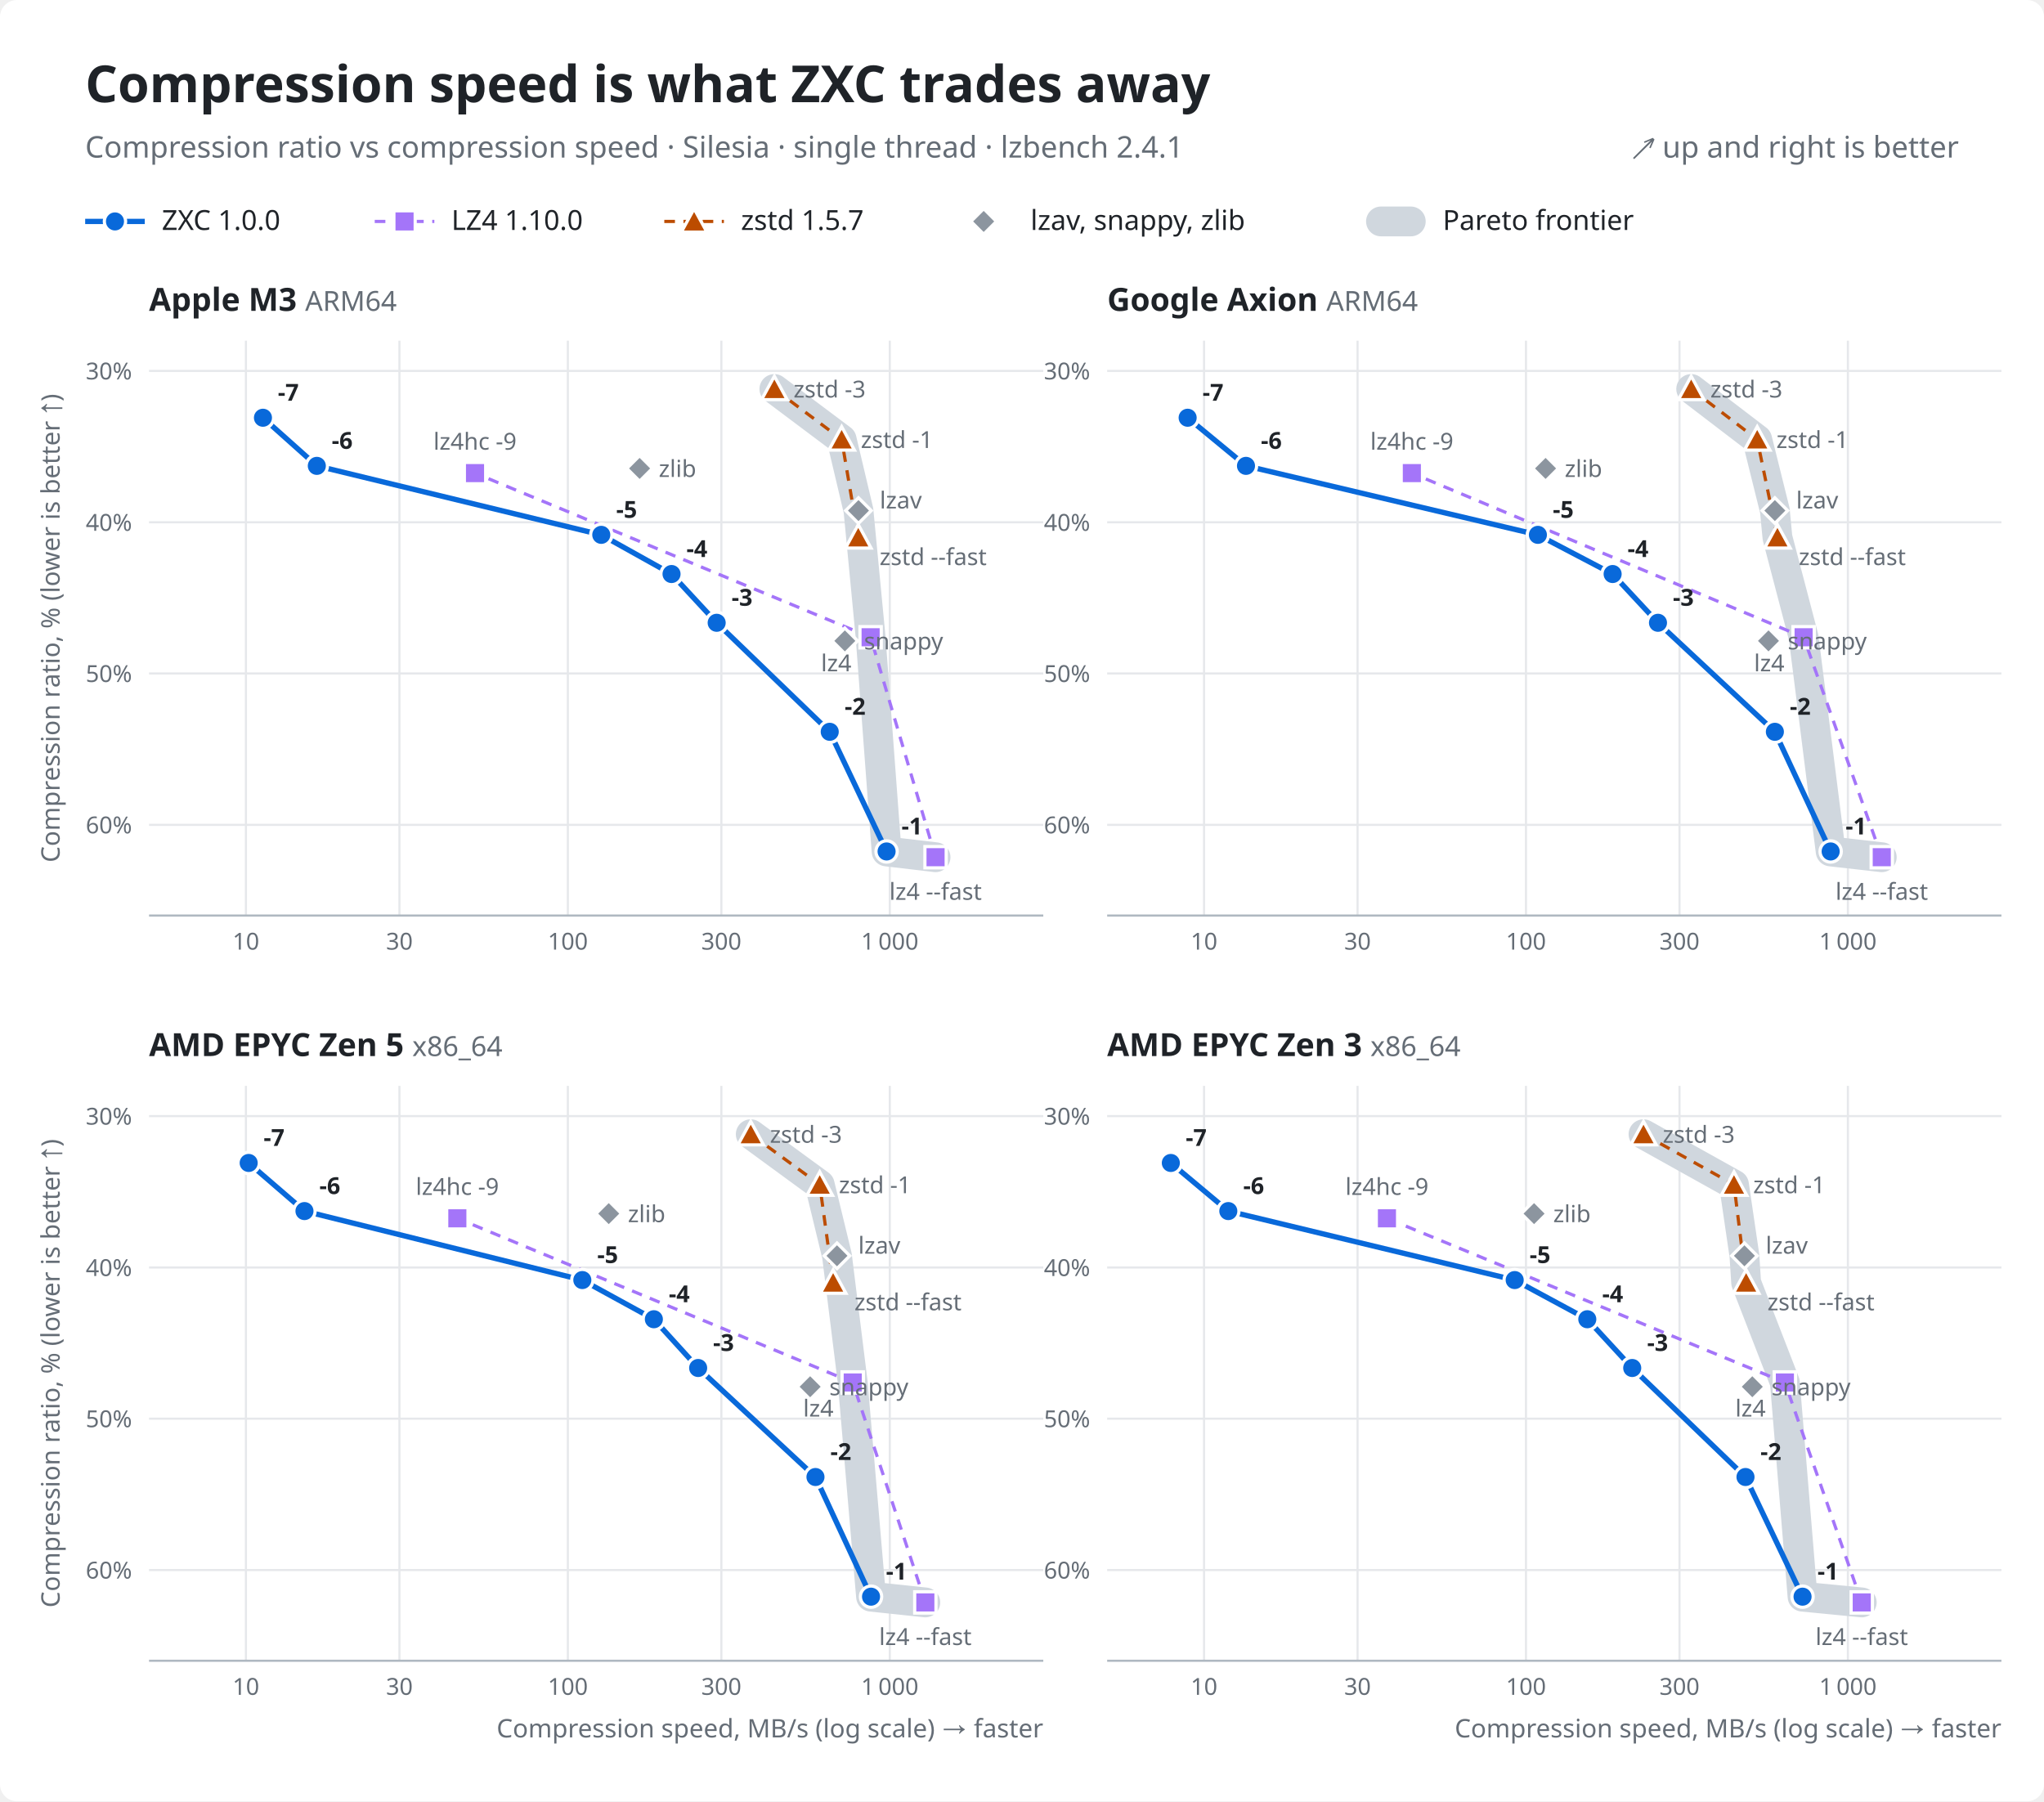
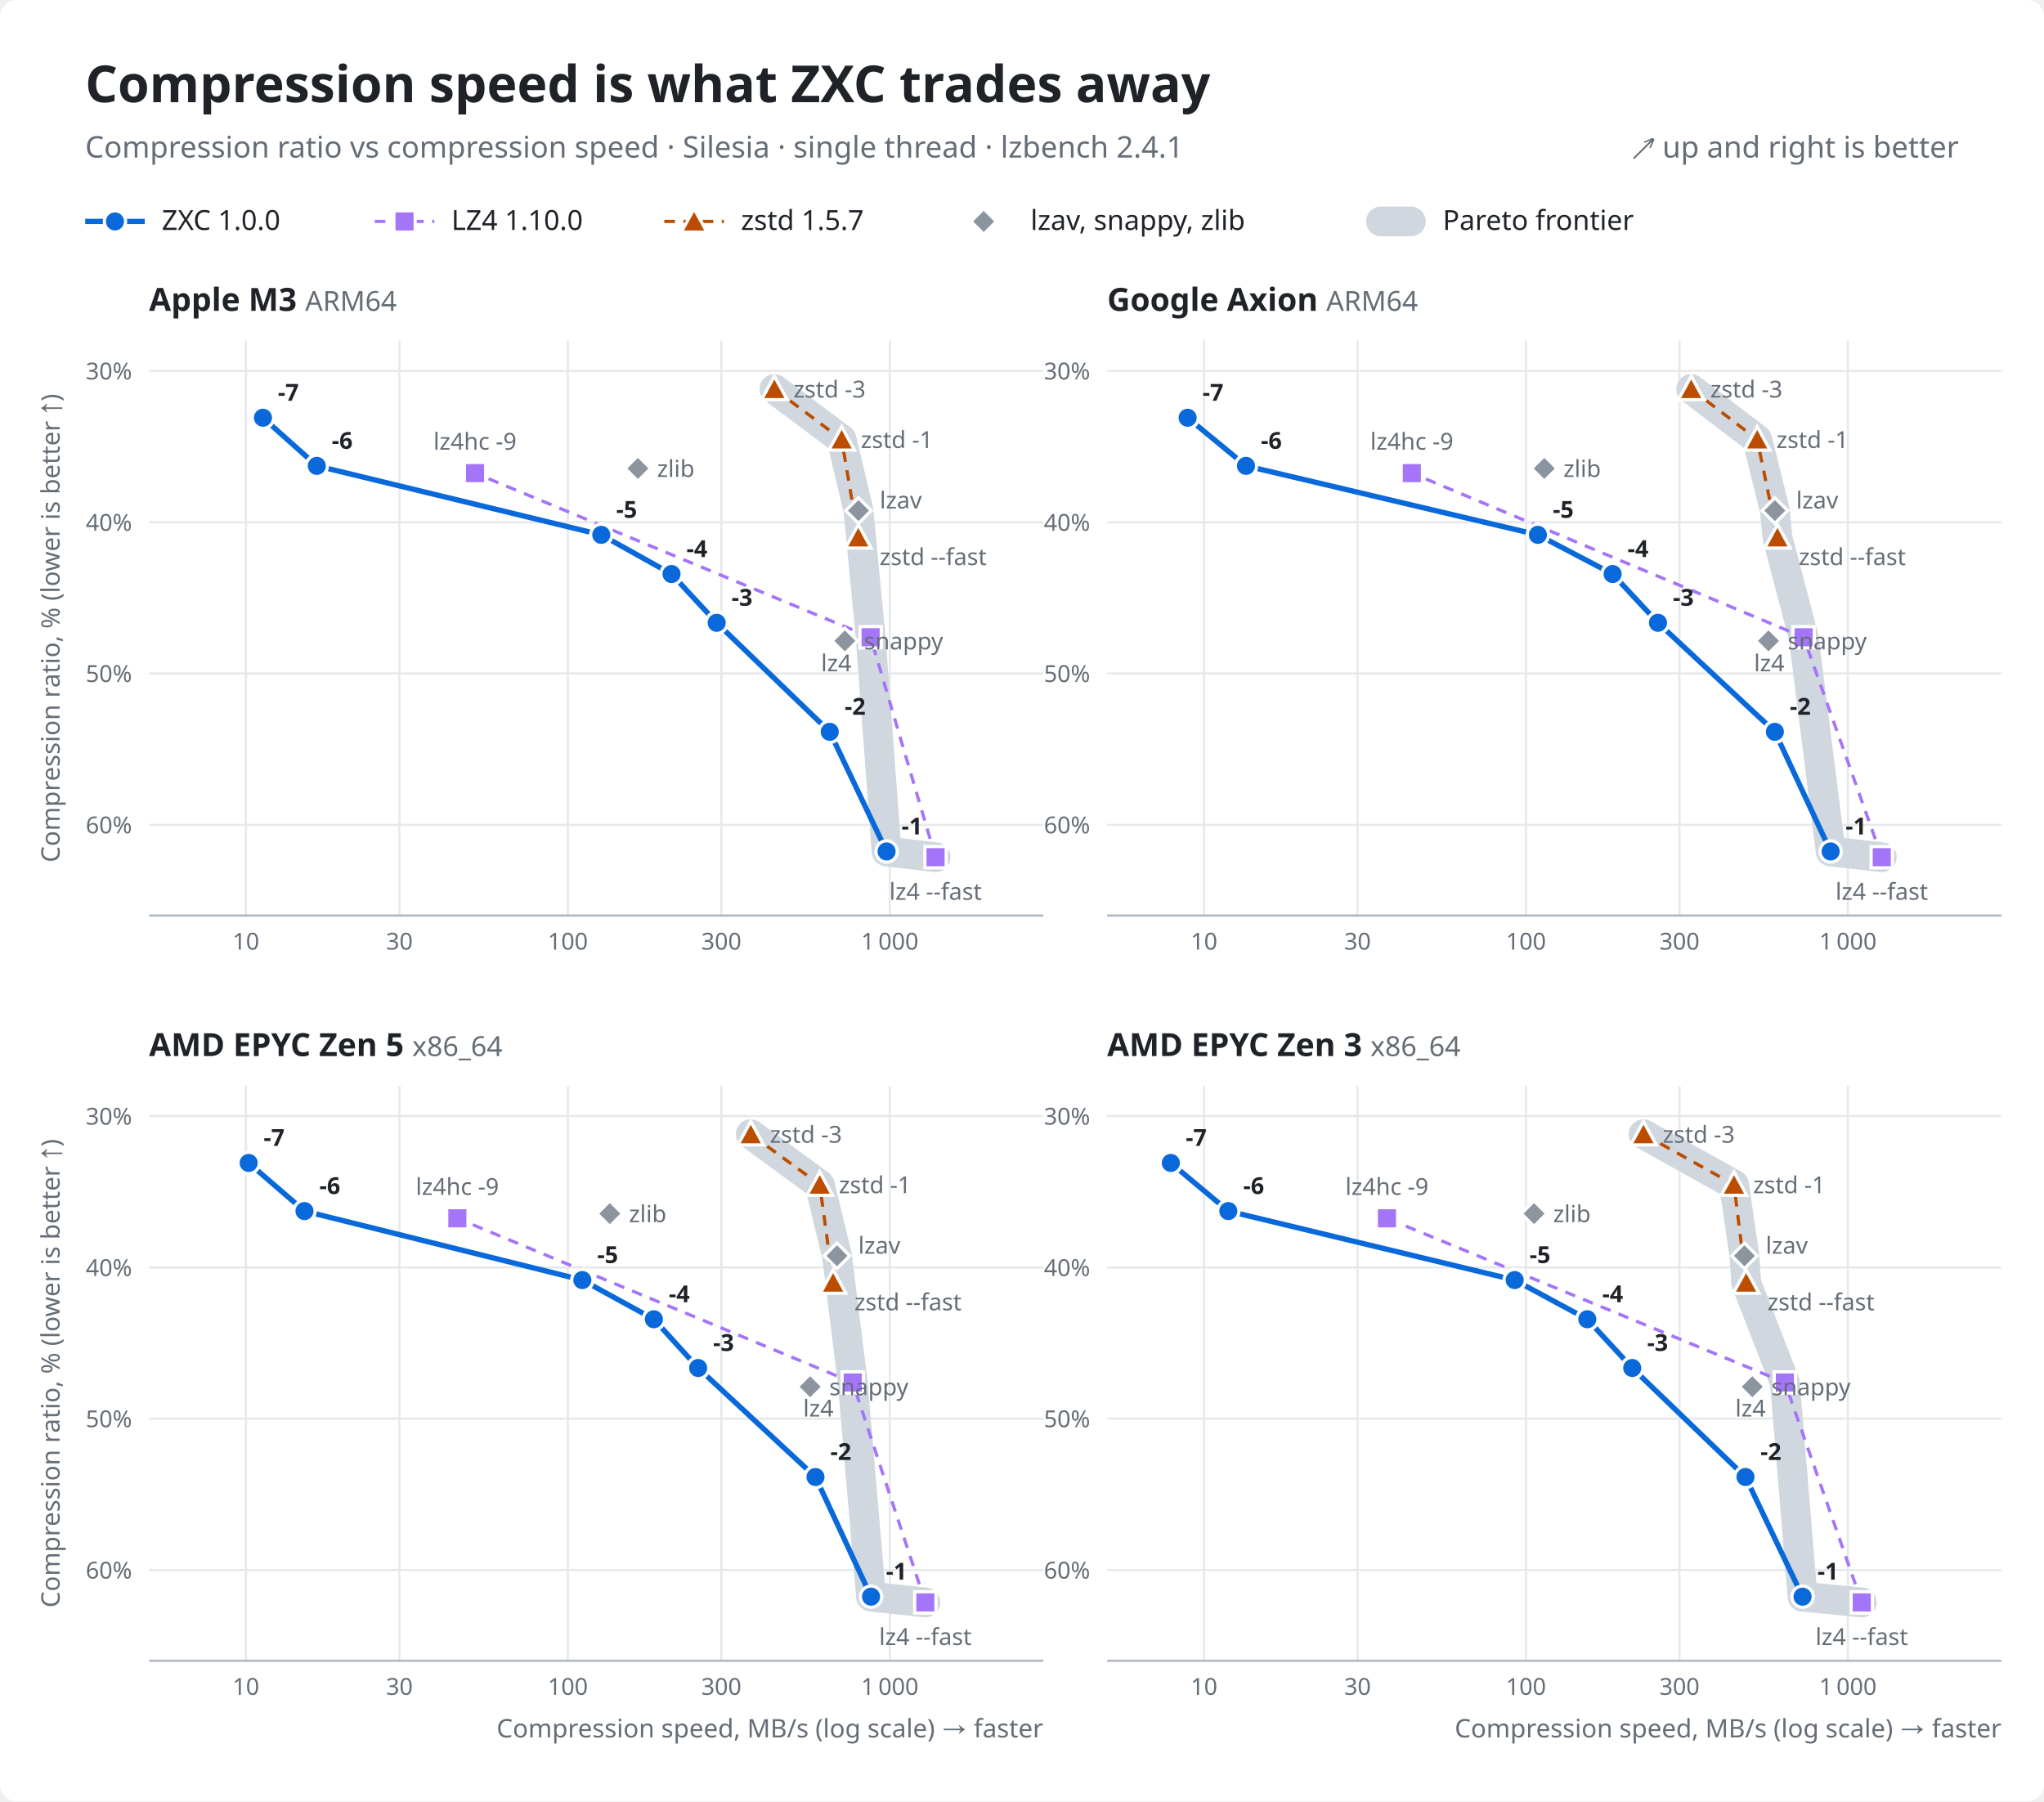
<svg xmlns="http://www.w3.org/2000/svg" viewBox="0 0 960 846" width="960" height="846" role="img" aria-label="Compression speed versus compression ratio for ZXC, LZ4, zstd, lzav, snappy and zlib on four CPUs, with the Pareto frontier">
  <style>text{font-family:-apple-system,BlinkMacSystemFont,"Segoe UI","Noto Sans",Helvetica,Arial,sans-serif;font-size:11px}.t{font-size:24px;font-weight:700}.st{font-size:14px}.pt{font-size:15px;font-weight:600}.pa{font-size:13px;font-weight:400}.ax{font-size:12px}.b{font-weight:600}.lg{font-size:13px}.num{font-variant-numeric:tabular-nums}.grid,.axis{stroke-width:1}.ring{stroke-width:1.5}.zl{fill:none;stroke-width:2.5;stroke-linejoin:round}.vl{fill:none;stroke-width:1.5;stroke-dasharray:5 4}.ol{fill:none;stroke-width:1.5;stroke-dasharray:5 4}.fr{fill:none;stroke-width:14;stroke-linejoin:round;stroke-linecap:round}.bg{fill:#ffffff}text{fill:#1f2328}.mu{fill:#656d76}.grid{stroke:#e6e8eb}.axis{stroke:#afb8c1}.zl{stroke:#0969da}.zp{fill:#0969da}.gp{fill:#8c959f}.ol{stroke:#bc4c00}.op{fill:#bc4c00}.ring{stroke:#ffffff}.fr{stroke:#d0d7de}.vp{fill:#a475f9}.vl{stroke:#a475f9}@media (prefers-color-scheme:dark){.bg{fill:#0d1117}text{fill:#e6edf3}.mu{fill:#8d96a0}.grid{stroke:#21262d}.axis{stroke:#3d444d}.zl{stroke:#4493f8}.zp{fill:#4493f8}.gp{fill:#6e7681}.ol{stroke:#db6d28}.op{fill:#db6d28}.ring{stroke:#0d1117}.fr{stroke:#30363d}.vp{fill:#bc8cff}.vl{stroke:#bc8cff}}.m{text-anchor:middle}.e{text-anchor:end}</style>
  <rect class="bg" width="960" height="846" rx="8" />
  <text x="40" y="48" class="t">Compression speed is what ZXC trades away</text>
  <text x="40" y="74" class="st mu">Compression ratio vs compression speed · Silesia · single thread · lzbench 2.4.1</text>
  <text x="920" y="74" class="st mu e">↗ up and right is better</text>
  <path class="zl" d="M40 104h28" />
  <circle class="zp ring" cx="54" cy="104" r="5" />
  <text x="76" y="108" class="lg">ZXC 1.0.0</text>
  <path class="vl" d="M176 104h28" />
  <rect class="vp ring" x="185" y="99" width="10" height="10" />
  <text x="212" y="108" class="lg">LZ4 1.10.0</text>
  <path class="ol" d="M312 104h28" />
  <path class="op ring" d="M326 98l6 11h-12z" />
  <text x="348" y="108" class="lg">zstd 1.5.7</text>
  <path class="gp ring" d="M462 98l6 6l-6 6l-6-6z" />
  <text x="484" y="108" class="lg">lzav, snappy, zlib</text>
  <path class="fr" d="M648.6 104h14" />
  <text x="677.6" y="108" class="lg">Pareto frontier</text>
  <path class="grid" d="M115.5 160v270" />
  <text x="115.5" y="446" class="mu num m">10</text>
  <path class="grid" d="M187.6 160v270" />
  <text x="187.6" y="446" class="mu num m">30</text>
  <path class="grid" d="M266.7 160v270" />
  <text x="266.7" y="446" class="mu num m">100</text>
  <path class="grid" d="M338.8 160v270" />
  <text x="338.8" y="446" class="mu num m">300</text>
  <path class="grid" d="M417.9 160v270" />
  <text x="417.9" y="446" class="mu num m">1 000</text>
  <path class="grid" d="M70 174.2h420" />
  <text x="62" y="178.2" class="mu num e">30%</text>
  <path class="grid" d="M70 245.3h420" />
  <text x="62" y="249.3" class="mu num e">40%</text>
  <path class="grid" d="M70 316.3h420" />
  <text x="62" y="320.3" class="mu num e">50%</text>
  <path class="grid" d="M70 387.4h420" />
  <text x="62" y="391.4" class="mu num e">60%</text>
  <path class="axis" d="M70 430h420" />
  <text class="ax mu m" transform="translate(28 295) rotate(-90)">Compression ratio, % (lower is better ↑)</text>
  <text x="70" y="146" class="pt">Apple M3 <tspan class="pa mu">ARM64</tspan>
  </text>
  <polyline class="fr" points="439.4,402.6 416.4,399.9 408.9,299.3 403.2,239.8 395.3,206.4 363.7,182.7" />
  <polyline class="vl" points="439.4,402.6 408.9,299.3 223.1,222.2" />
  <rect class="vp ring" x="434.4" y="397.6" width="10" height="10" />
  <text x="439.4" y="422.6" class="mu m">lz4 --fast</text>
  <rect class="vp ring" x="403.9" y="294.3" width="10" height="10" />
  <text x="399.9" y="315.3" class="mu e">lz4</text>
  <rect class="vp ring" x="218.1" y="217.2" width="10" height="10" />
  <text x="223.1" y="211.2" class="mu m">lz4hc -9</text>
  <polyline class="ol" points="403.1,252.4 395.3,206.4 363.7,182.7" />
  <path class="op ring" d="M403.1 246.4l6 11h-12z" />
  <text x="413.1" y="265.4" class="mu">zstd --fast</text>
  <path class="op ring" d="M395.3 200.4l6 11h-12z" />
  <text x="404.3" y="210.4" class="mu">zstd -1</text>
  <path class="op ring" d="M363.7 176.7l6 11h-12z" />
  <text x="372.7" y="186.7" class="mu">zstd -3</text>
  <path class="gp ring" d="M403.2 233.8l6 6l-6 6l-6-6z" />
  <text x="413.2" y="238.8" class="mu">lzav</text>
  <path class="gp ring" d="M396.8 295l6 6l-6 6l-6-6z" />
  <text x="405.8" y="305" class="mu">snappy</text>
-   <path class="gp ring" d="M300.4 214l6 6l-6 6l-6-6z" />
-   <text x="309.4" y="224" class="mu">zlib</text>
+   <path class="gp ring" d="M299.6 214l6 6l-6 6l-6-6z" />
+   <text x="308.6" y="224" class="mu">zlib</text>
  <polyline class="zl" points="416.4,399.9 389.7,343.7 336.6,292.5 315.4,269.6 282.4,251.2 148.8,218.8 123.5,196.2" />
  <circle class="zp ring" cx="416.4" cy="399.9" r="5" />
  <text x="423.4" y="391.9" class="b">-1</text>
  <circle class="zp ring" cx="389.7" cy="343.7" r="5" />
  <text x="396.7" y="335.7" class="b">-2</text>
  <circle class="zp ring" cx="336.6" cy="292.5" r="5" />
  <text x="343.6" y="284.5" class="b">-3</text>
  <circle class="zp ring" cx="315.4" cy="269.6" r="5" />
  <text x="322.4" y="261.6" class="b">-4</text>
  <circle class="zp ring" cx="282.4" cy="251.2" r="5" />
  <text x="289.4" y="243.2" class="b">-5</text>
  <circle class="zp ring" cx="148.8" cy="218.8" r="5" />
  <text x="155.8" y="210.8" class="b">-6</text>
  <circle class="zp ring" cx="123.5" cy="196.2" r="5" />
  <text x="130.5" y="188.2" class="b">-7</text>
  <path class="grid" d="M565.5 160v270" />
  <text x="565.5" y="446" class="mu num m">10</text>
  <path class="grid" d="M637.6 160v270" />
  <text x="637.6" y="446" class="mu num m">30</text>
  <path class="grid" d="M716.7 160v270" />
  <text x="716.7" y="446" class="mu num m">100</text>
  <path class="grid" d="M788.8 160v270" />
  <text x="788.8" y="446" class="mu num m">300</text>
  <path class="grid" d="M867.9 160v270" />
  <text x="867.9" y="446" class="mu num m">1 000</text>
  <path class="grid" d="M520 174.2h420" />
  <text x="512" y="178.2" class="mu num e">30%</text>
  <path class="grid" d="M520 245.3h420" />
  <text x="512" y="249.3" class="mu num e">40%</text>
  <path class="grid" d="M520 316.3h420" />
  <text x="512" y="320.3" class="mu num e">50%</text>
  <path class="grid" d="M520 387.4h420" />
  <text x="512" y="391.4" class="mu num e">60%</text>
  <path class="axis" d="M520 430h420" />
  <text x="520" y="146" class="pt">Google Axion <tspan class="pa mu">ARM64</tspan>
  </text>
  <polyline class="fr" points="883.8,402.6 859.8,399.9 847.1,299.3 834.8,252.4 833.6,239.8 825.3,206.4 794.3,182.7" />
  <polyline class="vl" points="883.8,402.6 847.1,299.3 663.1,222.2" />
  <rect class="vp ring" x="878.8" y="397.6" width="10" height="10" />
  <text x="883.8" y="422.6" class="mu m">lz4 --fast</text>
  <rect class="vp ring" x="842.1" y="294.3" width="10" height="10" />
  <text x="838.1" y="315.3" class="mu e">lz4</text>
  <rect class="vp ring" x="658.1" y="217.2" width="10" height="10" />
  <text x="663.1" y="211.2" class="mu m">lz4hc -9</text>
  <polyline class="ol" points="834.8,252.4 825.3,206.4 794.3,182.7" />
  <path class="op ring" d="M834.8 246.4l6 11h-12z" />
  <text x="844.8" y="265.4" class="mu">zstd --fast</text>
  <path class="op ring" d="M825.3 200.4l6 11h-12z" />
  <text x="834.3" y="210.4" class="mu">zstd -1</text>
  <path class="op ring" d="M794.3 176.7l6 11h-12z" />
  <text x="803.3" y="186.7" class="mu">zstd -3</text>
  <path class="gp ring" d="M833.6 233.8l6 6l-6 6l-6-6z" />
  <text x="843.6" y="238.8" class="mu">lzav</text>
  <path class="gp ring" d="M830.6 295l6 6l-6 6l-6-6z" />
  <text x="839.6" y="305" class="mu">snappy</text>
-   <path class="gp ring" d="M725.9 214l6 6l-6 6l-6-6z" />
-   <text x="734.9" y="224" class="mu">zlib</text>
+   <path class="gp ring" d="M725.3 214l6 6l-6 6l-6-6z" />
+   <text x="734.3" y="224" class="mu">zlib</text>
  <polyline class="zl" points="859.8,399.9 833.6,343.7 778.7,292.5 757.4,269.6 722.3,251.2 585.2,218.8 557.8,196.2" />
  <circle class="zp ring" cx="859.8" cy="399.9" r="5" />
  <text x="866.8" y="391.9" class="b">-1</text>
  <circle class="zp ring" cx="833.6" cy="343.7" r="5" />
  <text x="840.6" y="335.7" class="b">-2</text>
  <circle class="zp ring" cx="778.7" cy="292.5" r="5" />
  <text x="785.7" y="284.5" class="b">-3</text>
  <circle class="zp ring" cx="757.4" cy="269.6" r="5" />
  <text x="764.4" y="261.6" class="b">-4</text>
  <circle class="zp ring" cx="722.3" cy="251.2" r="5" />
  <text x="729.3" y="243.2" class="b">-5</text>
  <circle class="zp ring" cx="585.2" cy="218.8" r="5" />
  <text x="592.2" y="210.8" class="b">-6</text>
  <circle class="zp ring" cx="557.8" cy="196.2" r="5" />
  <text x="564.8" y="188.2" class="b">-7</text>
  <path class="grid" d="M115.5 510v270" />
  <text x="115.5" y="796" class="mu num m">10</text>
  <path class="grid" d="M187.6 510v270" />
  <text x="187.6" y="796" class="mu num m">30</text>
  <path class="grid" d="M266.7 510v270" />
  <text x="266.7" y="796" class="mu num m">100</text>
  <path class="grid" d="M338.8 510v270" />
  <text x="338.8" y="796" class="mu num m">300</text>
  <path class="grid" d="M417.9 510v270" />
  <text x="417.9" y="796" class="mu num m">1 000</text>
  <path class="grid" d="M70 524.2h420" />
  <text x="62" y="528.2" class="mu num e">30%</text>
  <path class="grid" d="M70 595.3h420" />
  <text x="62" y="599.3" class="mu num e">40%</text>
  <path class="grid" d="M70 666.3h420" />
  <text x="62" y="670.3" class="mu num e">50%</text>
  <path class="grid" d="M70 737.4h420" />
  <text x="62" y="741.4" class="mu num e">60%</text>
  <path class="axis" d="M70 780h420" />
  <text class="ax mu m" transform="translate(28 645) rotate(-90)">Compression ratio, % (lower is better ↑)</text>
  <text x="490" y="816" class="ax mu e">Compression speed, MB/s (log scale) → faster</text>
  <text x="70" y="496" class="pt">AMD EPYC Zen 5 <tspan class="pa mu">x86_64</tspan>
  </text>
  <polyline class="fr" points="434.6,752.6 409.1,749.9 400.5,649.3 393.1,589.8 385,556.4 352.6,532.7" />
  <polyline class="vl" points="434.6,752.6 400.5,649.3 214.8,572.2" />
  <rect class="vp ring" x="429.6" y="747.6" width="10" height="10" />
  <text x="434.6" y="772.6" class="mu m">lz4 --fast</text>
  <rect class="vp ring" x="395.5" y="644.3" width="10" height="10" />
  <text x="391.5" y="665.3" class="mu e">lz4</text>
  <rect class="vp ring" x="209.8" y="567.2" width="10" height="10" />
  <text x="214.8" y="561.2" class="mu m">lz4hc -9</text>
  <polyline class="ol" points="391.3,602.4 385,556.4 352.6,532.7" />
  <path class="op ring" d="M391.3 596.4l6 11h-12z" />
  <text x="401.3" y="615.4" class="mu">zstd --fast</text>
  <path class="op ring" d="M385 550.4l6 11h-12z" />
  <text x="394" y="560.4" class="mu">zstd -1</text>
  <path class="op ring" d="M352.6 526.7l6 11h-12z" />
  <text x="361.6" y="536.7" class="mu">zstd -3</text>
  <path class="gp ring" d="M393.1 583.8l6 6l-6 6l-6-6z" />
  <text x="403.1" y="588.8" class="mu">lzav</text>
  <path class="gp ring" d="M380.5 645.3l6 6l-6 6l-6-6z" />
  <text x="389.5" y="655.3" class="mu">snappy</text>
-   <path class="gp ring" d="M285.9 564l6 6l-6 6l-6-6z" />
-   <text x="294.9" y="574" class="mu">zlib</text>
+   <path class="gp ring" d="M286.4 564l6 6l-6 6l-6-6z" />
+   <text x="295.4" y="574" class="mu">zlib</text>
  <polyline class="zl" points="409.1,749.9 383,693.7 327.9,642.5 307.1,619.6 273.5,601.2 143,568.8 116.8,546.2" />
  <circle class="zp ring" cx="409.1" cy="749.9" r="5" />
  <text x="416.1" y="741.9" class="b">-1</text>
  <circle class="zp ring" cx="383" cy="693.7" r="5" />
  <text x="390" y="685.7" class="b">-2</text>
  <circle class="zp ring" cx="327.9" cy="642.5" r="5" />
  <text x="334.9" y="634.5" class="b">-3</text>
  <circle class="zp ring" cx="307.1" cy="619.6" r="5" />
  <text x="314.1" y="611.6" class="b">-4</text>
  <circle class="zp ring" cx="273.5" cy="601.2" r="5" />
  <text x="280.5" y="593.2" class="b">-5</text>
  <circle class="zp ring" cx="143" cy="568.8" r="5" />
  <text x="150" y="560.8" class="b">-6</text>
  <circle class="zp ring" cx="116.8" cy="546.2" r="5" />
  <text x="123.8" y="538.2" class="b">-7</text>
  <path class="grid" d="M565.5 510v270" />
  <text x="565.5" y="796" class="mu num m">10</text>
  <path class="grid" d="M637.6 510v270" />
  <text x="637.6" y="796" class="mu num m">30</text>
  <path class="grid" d="M716.7 510v270" />
  <text x="716.7" y="796" class="mu num m">100</text>
  <path class="grid" d="M788.8 510v270" />
  <text x="788.8" y="796" class="mu num m">300</text>
  <path class="grid" d="M867.9 510v270" />
  <text x="867.9" y="796" class="mu num m">1 000</text>
  <path class="grid" d="M520 524.2h420" />
  <text x="512" y="528.2" class="mu num e">30%</text>
  <path class="grid" d="M520 595.3h420" />
  <text x="512" y="599.3" class="mu num e">40%</text>
  <path class="grid" d="M520 666.3h420" />
  <text x="512" y="670.3" class="mu num e">50%</text>
  <path class="grid" d="M520 737.4h420" />
  <text x="512" y="741.4" class="mu num e">60%</text>
  <path class="axis" d="M520 780h420" />
  <text x="940" y="816" class="ax mu e">Compression speed, MB/s (log scale) → faster</text>
  <text x="520" y="496" class="pt">AMD EPYC Zen 3 <tspan class="pa mu">x86_64</tspan>
  </text>
  <polyline class="fr" points="874.4,752.6 846.6,749.9 838.3,649.3 820.1,602.4 819.3,589.8 814.4,556.4 771.9,532.7" />
  <polyline class="vl" points="874.4,752.6 838.3,649.3 651.4,572.2" />
  <rect class="vp ring" x="869.4" y="747.6" width="10" height="10" />
  <text x="874.4" y="772.6" class="mu m">lz4 --fast</text>
  <rect class="vp ring" x="833.3" y="644.3" width="10" height="10" />
  <text x="829.3" y="665.3" class="mu e">lz4</text>
  <rect class="vp ring" x="646.4" y="567.2" width="10" height="10" />
  <text x="651.4" y="561.2" class="mu m">lz4hc -9</text>
  <polyline class="ol" points="820.1,602.4 814.4,556.4 771.9,532.7" />
  <path class="op ring" d="M820.1 596.4l6 11h-12z" />
  <text x="830.1" y="615.4" class="mu">zstd --fast</text>
  <path class="op ring" d="M814.4 550.4l6 11h-12z" />
  <text x="823.4" y="560.4" class="mu">zstd -1</text>
  <path class="op ring" d="M771.9 526.7l6 11h-12z" />
  <text x="780.9" y="536.7" class="mu">zstd -3</text>
  <path class="gp ring" d="M819.3 583.8l6 6l-6 6l-6-6z" />
  <text x="829.3" y="588.8" class="mu">lzav</text>
  <path class="gp ring" d="M823 645.3l6 6l-6 6l-6-6z" />
  <text x="832" y="655.3" class="mu">snappy</text>
  <path class="gp ring" d="M720.5 564l6 6l-6 6l-6-6z" />
  <text x="729.5" y="574" class="mu">zlib</text>
  <polyline class="zl" points="846.6,749.9 819.8,693.7 766.6,642.5 745.5,619.6 711.4,601.2 576.9,568.8 549.9,546.2" />
  <circle class="zp ring" cx="846.6" cy="749.9" r="5" />
  <text x="853.6" y="741.9" class="b">-1</text>
  <circle class="zp ring" cx="819.8" cy="693.7" r="5" />
  <text x="826.8" y="685.7" class="b">-2</text>
  <circle class="zp ring" cx="766.6" cy="642.5" r="5" />
  <text x="773.6" y="634.5" class="b">-3</text>
  <circle class="zp ring" cx="745.5" cy="619.6" r="5" />
  <text x="752.5" y="611.6" class="b">-4</text>
  <circle class="zp ring" cx="711.4" cy="601.2" r="5" />
  <text x="718.4" y="593.2" class="b">-5</text>
  <circle class="zp ring" cx="576.9" cy="568.8" r="5" />
  <text x="583.9" y="560.8" class="b">-6</text>
  <circle class="zp ring" cx="549.9" cy="546.2" r="5" />
  <text x="556.9" y="538.2" class="b">-7</text>
</svg>
